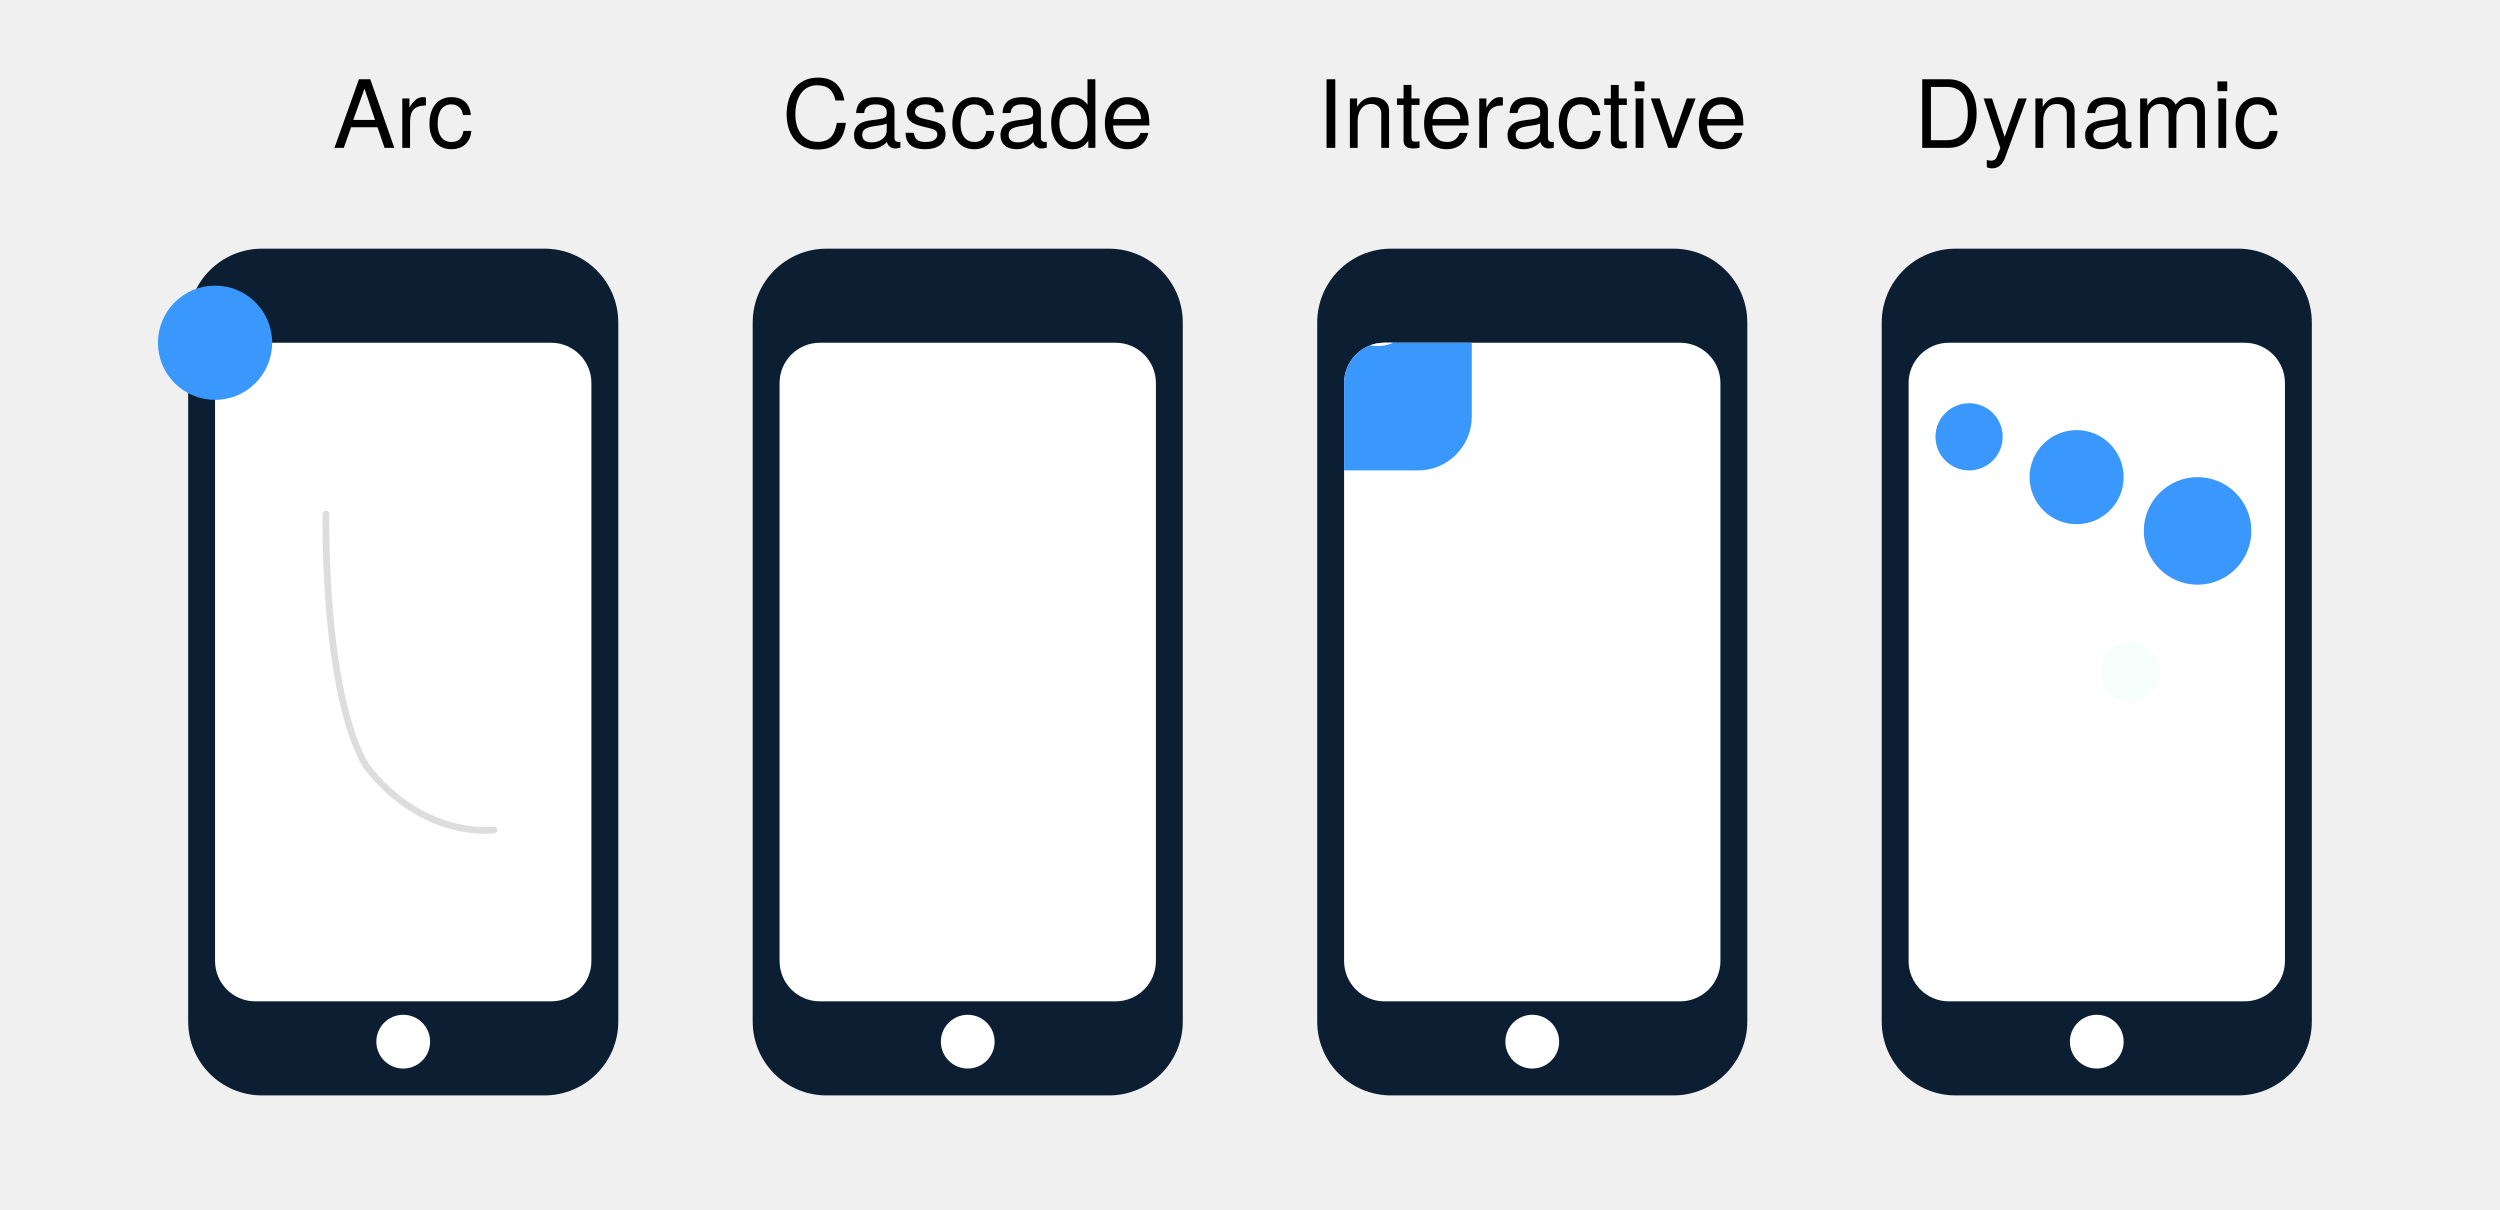
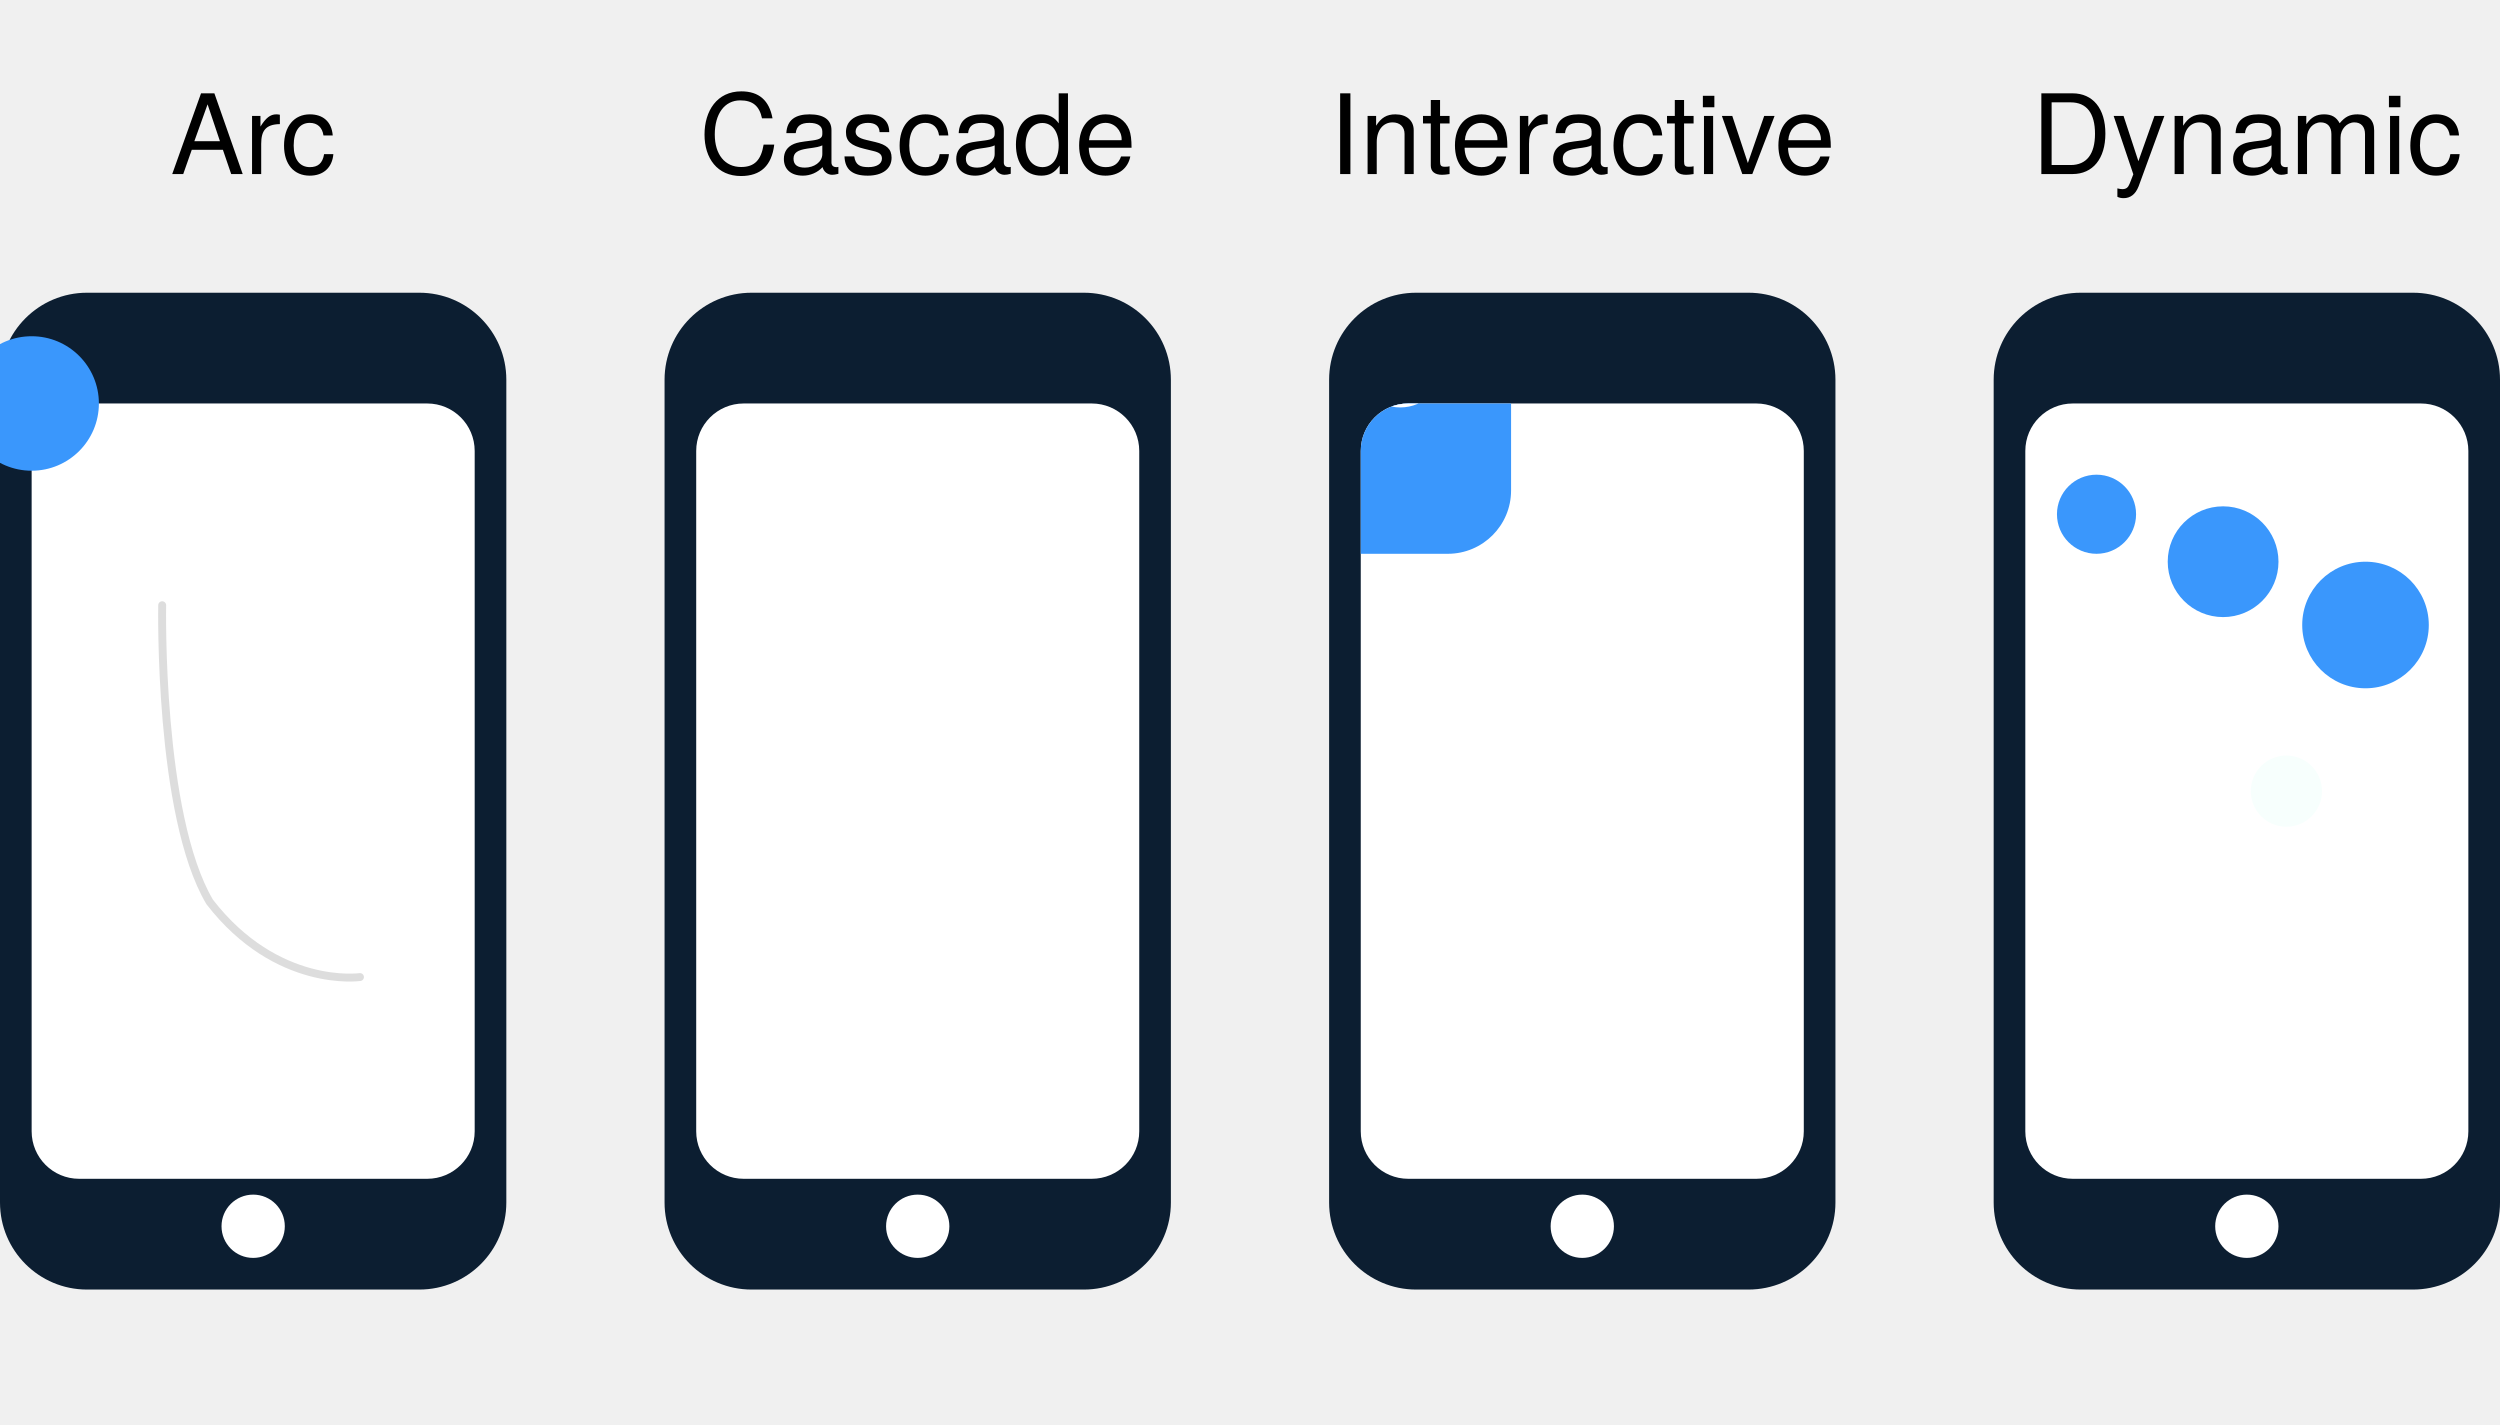
- <svg xmlns="http://www.w3.org/2000/svg" xmlns:xlink="http://www.w3.org/1999/xlink" width="372px" height="180px" viewBox="0 0 372 180" version="1.1">
+ <svg xmlns="http://www.w3.org/2000/svg" xmlns:xlink="http://www.w3.org/1999/xlink" width="316px" height="180px" viewBox="0 0 316 180" version="1.1">
  <defs>
    <clipPath id="screen">
      <rect fill="#FFFFFF" x="0" y="0" width="56" height="98" rx="6" />
    </clipPath>
  </defs>
  <g stroke="none" stroke-width="1" fill="none" fill-rule="evenodd">
-     <g id="Arc" transform="translate(28, 16)">
+     <g id="Arc" transform="translate(0, 16)">
      <text font-family="HelveticaNeue-Light, Helvetica Neue" font-size="14" fill="#000000" x="32" y="6" text-anchor="middle" alignment-baseline="central">
                Arc
            </text>
      <g id="Group" transform="translate(0, 21)">
        <rect id="Rectangle" fill="#0C1E31" x="0" y="0" width="64" height="126" rx="11" />
        <circle id="Oval" fill="#FFFFFF" cx="32" cy="118" r="4" />
        <g id="Group-2" transform="translate(4, 14)">
          <rect id="Rectangle-3" fill="#FFFFFF" x="0" y="0" width="56" height="98" rx="6" />
          <path d="M16.5,25.5 C16.5,25.5 16,52 22.5,63 C31,74 41.5,72.5 41.5,72.5" id="arcPath" stroke="#DDDDDD" stroke-linecap="round" />
          <rect id="Rectangle-2" fill="#3A97FC" x="-8.5" y="-8.5" width="17" height="17" rx="8.5">
-             <animateMotion id="arcDown" dur=".4s" fill="freeze" begin="0s;arcUp.end + 0.5s" calcMode="spline" keySplines="0.4,0,0.2,1" keyTimes="0;1">
+             <animateMotion id="arcDown" dur=".4s" fill="freeze" begin="0s;arcUp.end + 0.6s" calcMode="spline" keySplines="0.4,0,0.2,1" keyTimes="0;1">
              <mpath xlink:href="#arcPath" />
            </animateMotion>
-             <animateMotion id="arcUp" dur=".4s" fill="freeze" begin="arcDown.end + 0.5s" keyPoints="1;0" calcMode="spline" keySplines="0.4,0,0.2,1" keyTimes="0;1">
+             <animateMotion id="arcUp" dur=".4s" fill="freeze" begin="arcDown.end + 0.6s" keyPoints="1;0" calcMode="spline" keySplines="0.4,0,0.2,1" keyTimes="0;1">
              <mpath xlink:href="#arcPath" />
            </animateMotion>
          </rect>
        </g>
      </g>
    </g>
-     <g id="Cascade" transform="translate(112, 16)">
+     <g id="Cascade" transform="translate(84, 16)">
      <text font-family="HelveticaNeue-Light, Helvetica Neue" font-size="14" fill="#000000" x="32" y="6" text-anchor="middle" alignment-baseline="central">
                Cascade
            </text>
      <g id="Group" transform="translate(0, 21)">
        <rect id="Rectangle" fill="#0C1E31" x="0" y="0" width="64" height="126" rx="11" />
        <circle id="Oval" fill="#FFFFFF" cx="32" cy="118" r="4" />
        <g id="Group-2" transform="translate(4, 14)">
          <rect id="Rectangle-3" fill="#FFFFFF" x="0" y="0" width="56" height="98" rx="6" />
          <rect id="Rectangle-2" fill="white" x="9" y="19" width="16" height="16" rx="8">
-             <animate attributeName="fill" values="white; #3A97FC; #3A97FC; white; white" dur="1s" begin="0.25s" repeatCount="indefinite" fill="freeze" />
+             <animate attributeName="fill" values="white; #3A97FC; #3A97FC; white; white" dur="2s" keyTimes="0;0.15;0.5;0.65;1" begin="0.25s" repeatCount="indefinite" fill="freeze" />
          </rect>
          <rect id="Rectangle-2-Copy" fill="white" x="31" y="19" width="16" height="16" rx="8">
-             <animate attributeName="fill" values="white; #3A97FC; #3A97FC; white; white" dur="1s" begin="0.30s" repeatCount="indefinite" fill="freeze" />
+             <animate attributeName="fill" values="white; #3A97FC; #3A97FC; white; white" dur="2s" keyTimes="0;0.15;0.5;0.65;1" begin="0.30s" repeatCount="indefinite" fill="freeze" />
          </rect>
          <rect id="Rectangle-2" fill="white" x="9" y="63" width="16" height="16" rx="8">
-             <animate attributeName="fill" values="white; #3A97FC; #3A97FC; white; white" dur="1s" begin="0.45s" repeatCount="indefinite" fill="freeze" />
+             <animate attributeName="fill" values="white; #3A97FC; #3A97FC; white; white" dur="2s" keyTimes="0;0.15;0.5;0.65;1" begin="0.45s" repeatCount="indefinite" fill="freeze" />
          </rect>
          <rect id="Rectangle-2-Copy" fill="white" x="31" y="63" width="16" height="16" rx="8">
-             <animate attributeName="fill" values="white; #3A97FC; #3A97FC; white; white" dur="1s" begin="0.5s" repeatCount="indefinite" fill="freeze" />
+             <animate attributeName="fill" values="white; #3A97FC; #3A97FC; white; white" dur="2s" keyTimes="0;0.15;0.5;0.65;1" begin="0.5s" repeatCount="indefinite" fill="freeze" />
          </rect>
          <rect id="Rectangle-2" fill="white" x="9" y="41" width="16" height="16" rx="8">
-             <animate attributeName="fill" values="white; #3A97FC; #3A97FC; white; white" dur="1s" begin="0.35s" repeatCount="indefinite" fill="freeze" />
+             <animate attributeName="fill" values="white; #3A97FC; #3A97FC; white; white" dur="2s" keyTimes="0;0.15;0.5;0.65;1" begin="0.35s" repeatCount="indefinite" fill="freeze" />
          </rect>
          <rect id="Rectangle-2-Copy" fill="white" x="31" y="41" width="16" height="16" rx="8">
-             <animate attributeName="fill" values="white; #3A97FC; #3A97FC; white; white" dur="1s" begin="0.4s" repeatCount="indefinite" fill="freeze" />
+             <animate attributeName="fill" values="white; #3A97FC; #3A97FC; white; white" dur="2s" keyTimes="0;0.15;0.5;0.65;1" begin="0.4s" repeatCount="indefinite" fill="freeze" />
          </rect>
        </g>
      </g>
    </g>
-     <g id="Interactive" transform="translate(196, 16)">
+     <g id="Interactive" transform="translate(168, 16)">
      <text font-family="HelveticaNeue-Light, Helvetica Neue" font-size="14" fill="#000000" x="32" y="6" text-anchor="middle" alignment-baseline="central">
                Interactive
            </text>
      <g id="Group" transform="translate(0, 21)">
        <rect id="Rectangle" fill="#0C1E31" x="0" y="0" width="64" height="126" rx="11" />
        <circle id="Oval" fill="#FFFFFF" cx="32" cy="118" r="4" />
        <g id="Group-2" transform="translate(4, 14)" clip-path="url(#screen)">
          <rect id="Rectangle-3" fill="#FFFFFF" x="0" y="0" width="56" height="98" rx="6" />
          <path d="M28,73 C28,73 29.5,58.5 34.5,44.5 C39.5,30.5 42,32.5 43,27 C44,21.5 38,17 30.5,17 C23,17 17.5,18.5 17.5,23 C17.5,27.5 43,31.5 43,22 C43,12.5 19,11.5 19,28.5 C19,45.5 28,73 28,73 Z" id="interactivePath" stroke="white" />
          <g id="Box" transform="translate(-19, -19)">
            <rect id="Rectangle-2" fill="#3A97FC" x="0" y="0" width="38" height="38" rx="8" />
            <rect id="Rectangle-2" stroke="#FFFFFF" fill-opacity="0.52" fill="#F0FFFC" x="19" y="9" width="10" height="10" rx="5">
              <animate attributeName="opacity" values="0; 1.0; 1.0; 1.0; 0" dur="1s" begin="0s;interactiveAnim.end+0.5s" fill="freeze" />
            </rect>
-             <animateMotion dur="1s" fill="freeze" begin="0s;interactiveAnim.end+0.5s" id="interactiveAnim">
+             <animateMotion dur="1s" fill="freeze" begin="0s;interactiveAnim.end+1s" id="interactiveAnim">
              <mpath xlink:href="#interactivePath" />
            </animateMotion>
          </g>
        </g>
      </g>
    </g>
-     <g id="Dynamic" transform="translate(280, 16)">
+     <g id="Dynamic" transform="translate(252, 16)">
      <text font-family="HelveticaNeue-Light, Helvetica Neue" font-size="14" fill="#000000" x="32" y="6" text-anchor="middle" alignment-baseline="central">
                Dynamic
            </text>
      <g id="Group" transform="translate(0, 21)">
        <rect id="Rectangle" fill="#0C1E31" x="0" y="0" width="64" height="126" rx="11" />
        <circle id="Oval" fill="#FFFFFF" cx="32" cy="118" r="4" />
        <g id="Group-2" transform="translate(4, 14)">
          <rect id="Rectangle-3" fill="#FFFFFF" x="0" y="0" width="56" height="98" rx="6" />
          <rect id="Rectangle-2" stroke="#FFFFFF" fill-opacity="0.52" fill="#F0FFFC" x="28" y="44" width="10" height="10" rx="5" />
          <circle id="Rectangle-2" fill="#3A97FC" cx="9" cy="14" r="5">
-             <animate attributeName="cx" values="9;13;13;9;9" dur="1s" begin="0.75s" calcMode="spline" keySplines="0.4,0,0.2,1;0.4,0,0.2,1;0.4,0,0.2,1;0.4,0,0.2,1" repeatCount="indefinite" fill="freeze" />
-             <animate attributeName="cy" values="14;84;84;14;14" dur="1s" calcMode="spline" keySplines="0.4,0,0.2,1;0.4,0,0.2,1;0.4,0,0.2,1;0.4,0,0.2,1" begin="0.75s" repeatCount="indefinite" fill="freeze" />
-             <animate attributeName="r" values="5; 9; 9; 5; 5" dur="1s" calcMode="spline" keySplines="0.4,0,0.2,1;0.4,0,0.2,1;0.4,0,0.2,1;0.4,0,0.2,1" begin="0.75s" repeatCount="indefinite" fill="freeze" />
+             <animate attributeName="cx" values="9;13;13;9;9" dur="2s" keyTimes="0;0.15;0.5;0.65;1" begin="0.75s" calcMode="spline" keySplines="0.4,0,0.2,1;0.4,0,0.2,1;0.4,0,0.2,1;0.4,0,0.2,1" repeatCount="indefinite" fill="freeze" />
+             <animate attributeName="cy" values="14;84;84;14;14" dur="2s" keyTimes="0;0.15;0.5;0.65;1" calcMode="spline" keySplines="0.4,0,0.2,1;0.4,0,0.2,1;0.4,0,0.2,1;0.4,0,0.2,1" begin="0.75s" repeatCount="indefinite" fill="freeze" />
+             <animate attributeName="r" values="5; 9; 9; 5; 5" dur="2s" keyTimes="0;0.15;0.5;0.65;1" calcMode="spline" keySplines="0.4,0,0.2,1;0.4,0,0.2,1;0.4,0,0.2,1;0.4,0,0.2,1" begin="0.75s" repeatCount="indefinite" fill="freeze" />
          </circle>
          <circle id="Rectangle-2" fill="#3A97FC" cx="25" cy="20" r="7">
-             <animate attributeName="cx" values="25;31;31;25;25" dur="1s" calcMode="spline" keySplines="0.4,0,0.2,1;0.4,0,0.2,1;0.4,0,0.2,1;0.4,0,0.2,1" begin="0.8s" repeatCount="indefinite" fill="freeze" />
-             <animate attributeName="cy" values="20;79;79;20;20" dur="1s" calcMode="spline" keySplines="0.4,0,0.2,1;0.4,0,0.2,1;0.4,0,0.2,1;0.4,0,0.2,1" begin="0.8s" repeatCount="indefinite" fill="freeze" />
+             <animate attributeName="cx" values="25;31;31;25;25" dur="2s" keyTimes="0;0.15;0.5;0.65;1" calcMode="spline" keySplines="0.4,0,0.2,1;0.4,0,0.2,1;0.4,0,0.2,1;0.4,0,0.2,1" begin="0.8s" repeatCount="indefinite" fill="freeze" />
+             <animate attributeName="cy" values="20;79;79;20;20" dur="2s" keyTimes="0;0.15;0.5;0.65;1" calcMode="spline" keySplines="0.4,0,0.2,1;0.4,0,0.2,1;0.4,0,0.2,1;0.4,0,0.2,1" begin="0.8s" repeatCount="indefinite" fill="freeze" />
          </circle>
          <circle id="Rectangle-2" fill="#3A97FC" cx="43" cy="28" r="8">
-             <animate attributeName="cx" values="43;47;47;43;43" dur="1s" calcMode="spline" keySplines="0.4,0,0.2,1;0.4,0,0.2,1;0.4,0,0.2,1;0.4,0,0.2,1" begin="0.85s" repeatCount="indefinite" fill="freeze" />
-             <animate attributeName="cy" values="28;76;76;28;28" dur="1s" calcMode="spline" keySplines="0.4,0,0.2,1;0.4,0,0.2,1;0.4,0,0.2,1;0.4,0,0.2,1" begin="0.85s" repeatCount="indefinite" fill="freeze" />
-             <animate attributeName="r" values="8; 5; 5; 8; 8" dur="1s" calcMode="spline" keySplines="0.4,0,0.2,1;0.4,0,0.2,1;0.4,0,0.2,1;0.4,0,0.2,1" begin="0.85s" repeatCount="indefinite" fill="freeze" />
+             <animate attributeName="cx" values="43;47;47;43;43" dur="2s" keyTimes="0;0.15;0.5;0.65;1" calcMode="spline" keySplines="0.4,0,0.2,1;0.4,0,0.2,1;0.4,0,0.2,1;0.4,0,0.2,1" begin="0.85s" repeatCount="indefinite" fill="freeze" />
+             <animate attributeName="cy" values="28;76;76;28;28" dur="2s" keyTimes="0;0.15;0.5;0.65;1" calcMode="spline" keySplines="0.4,0,0.2,1;0.4,0,0.2,1;0.4,0,0.2,1;0.4,0,0.2,1" begin="0.85s" repeatCount="indefinite" fill="freeze" />
+             <animate attributeName="r" values="8; 5; 5; 8; 8" dur="2s" keyTimes="0;0.15;0.5;0.65;1" calcMode="spline" keySplines="0.4,0,0.2,1;0.4,0,0.2,1;0.4,0,0.2,1;0.4,0,0.2,1" begin="0.85s" repeatCount="indefinite" fill="freeze" />
          </circle>
        </g>
      </g>
    </g>
  </g>
</svg>
